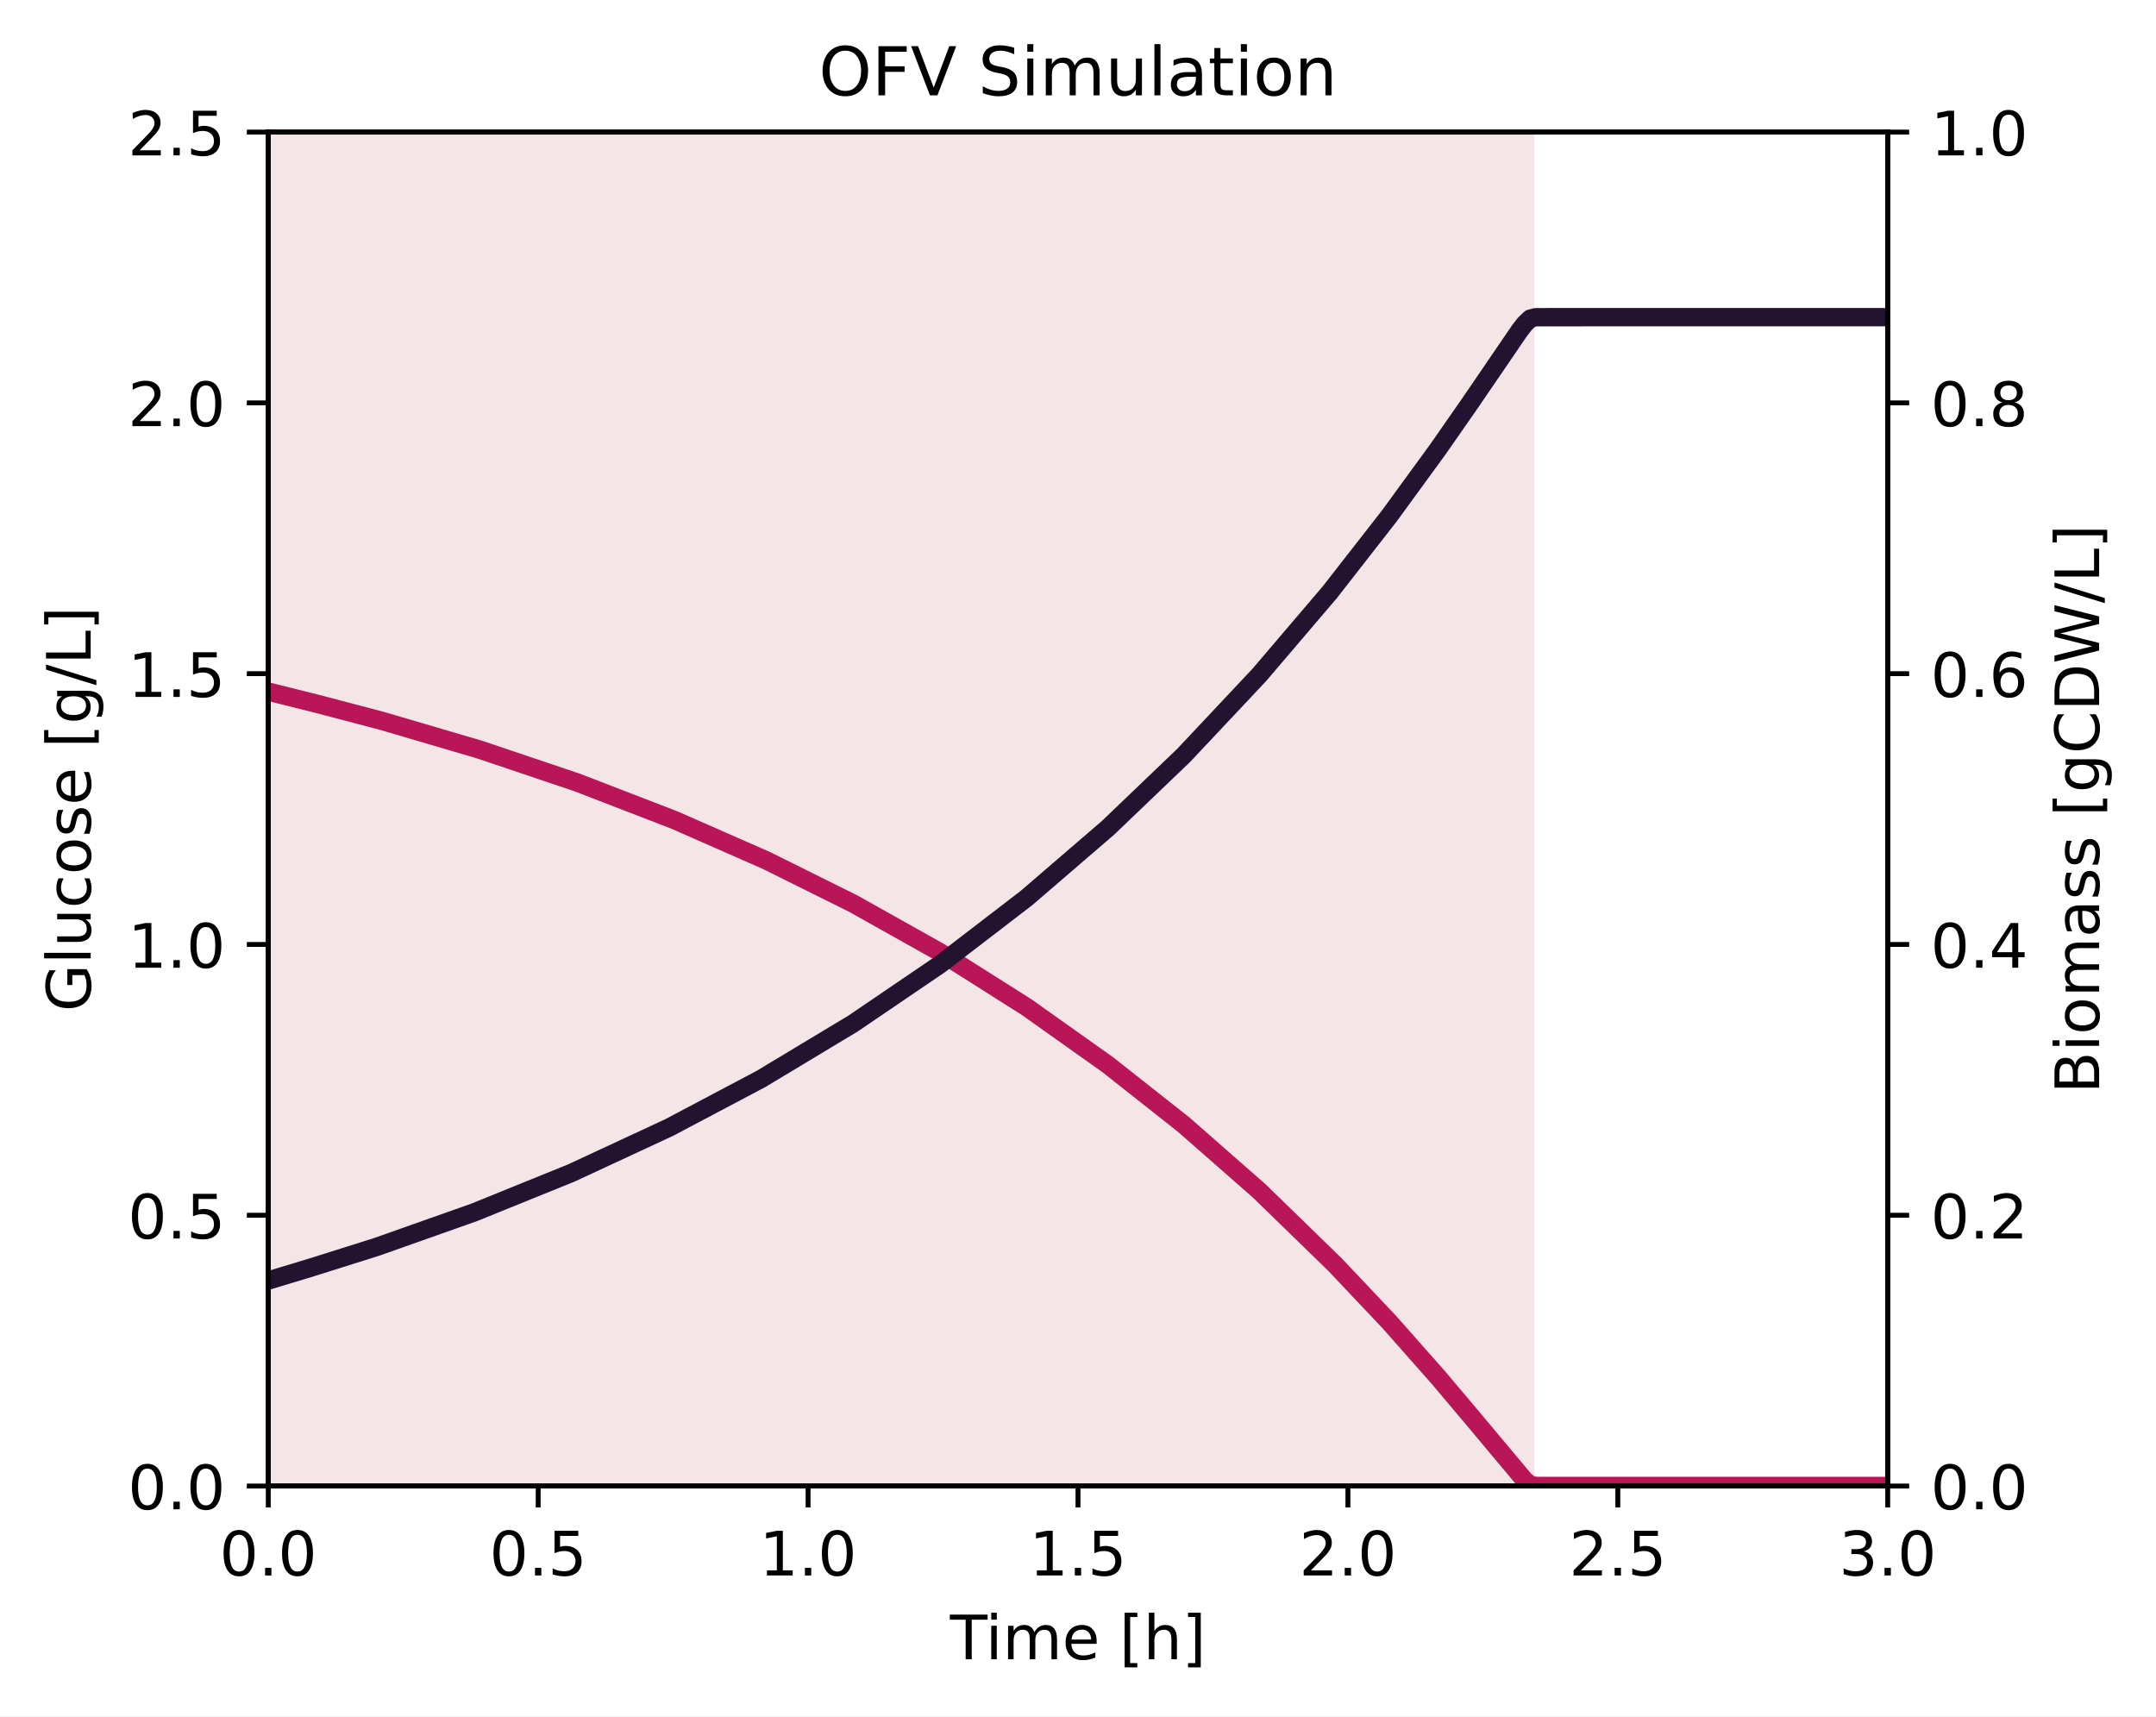
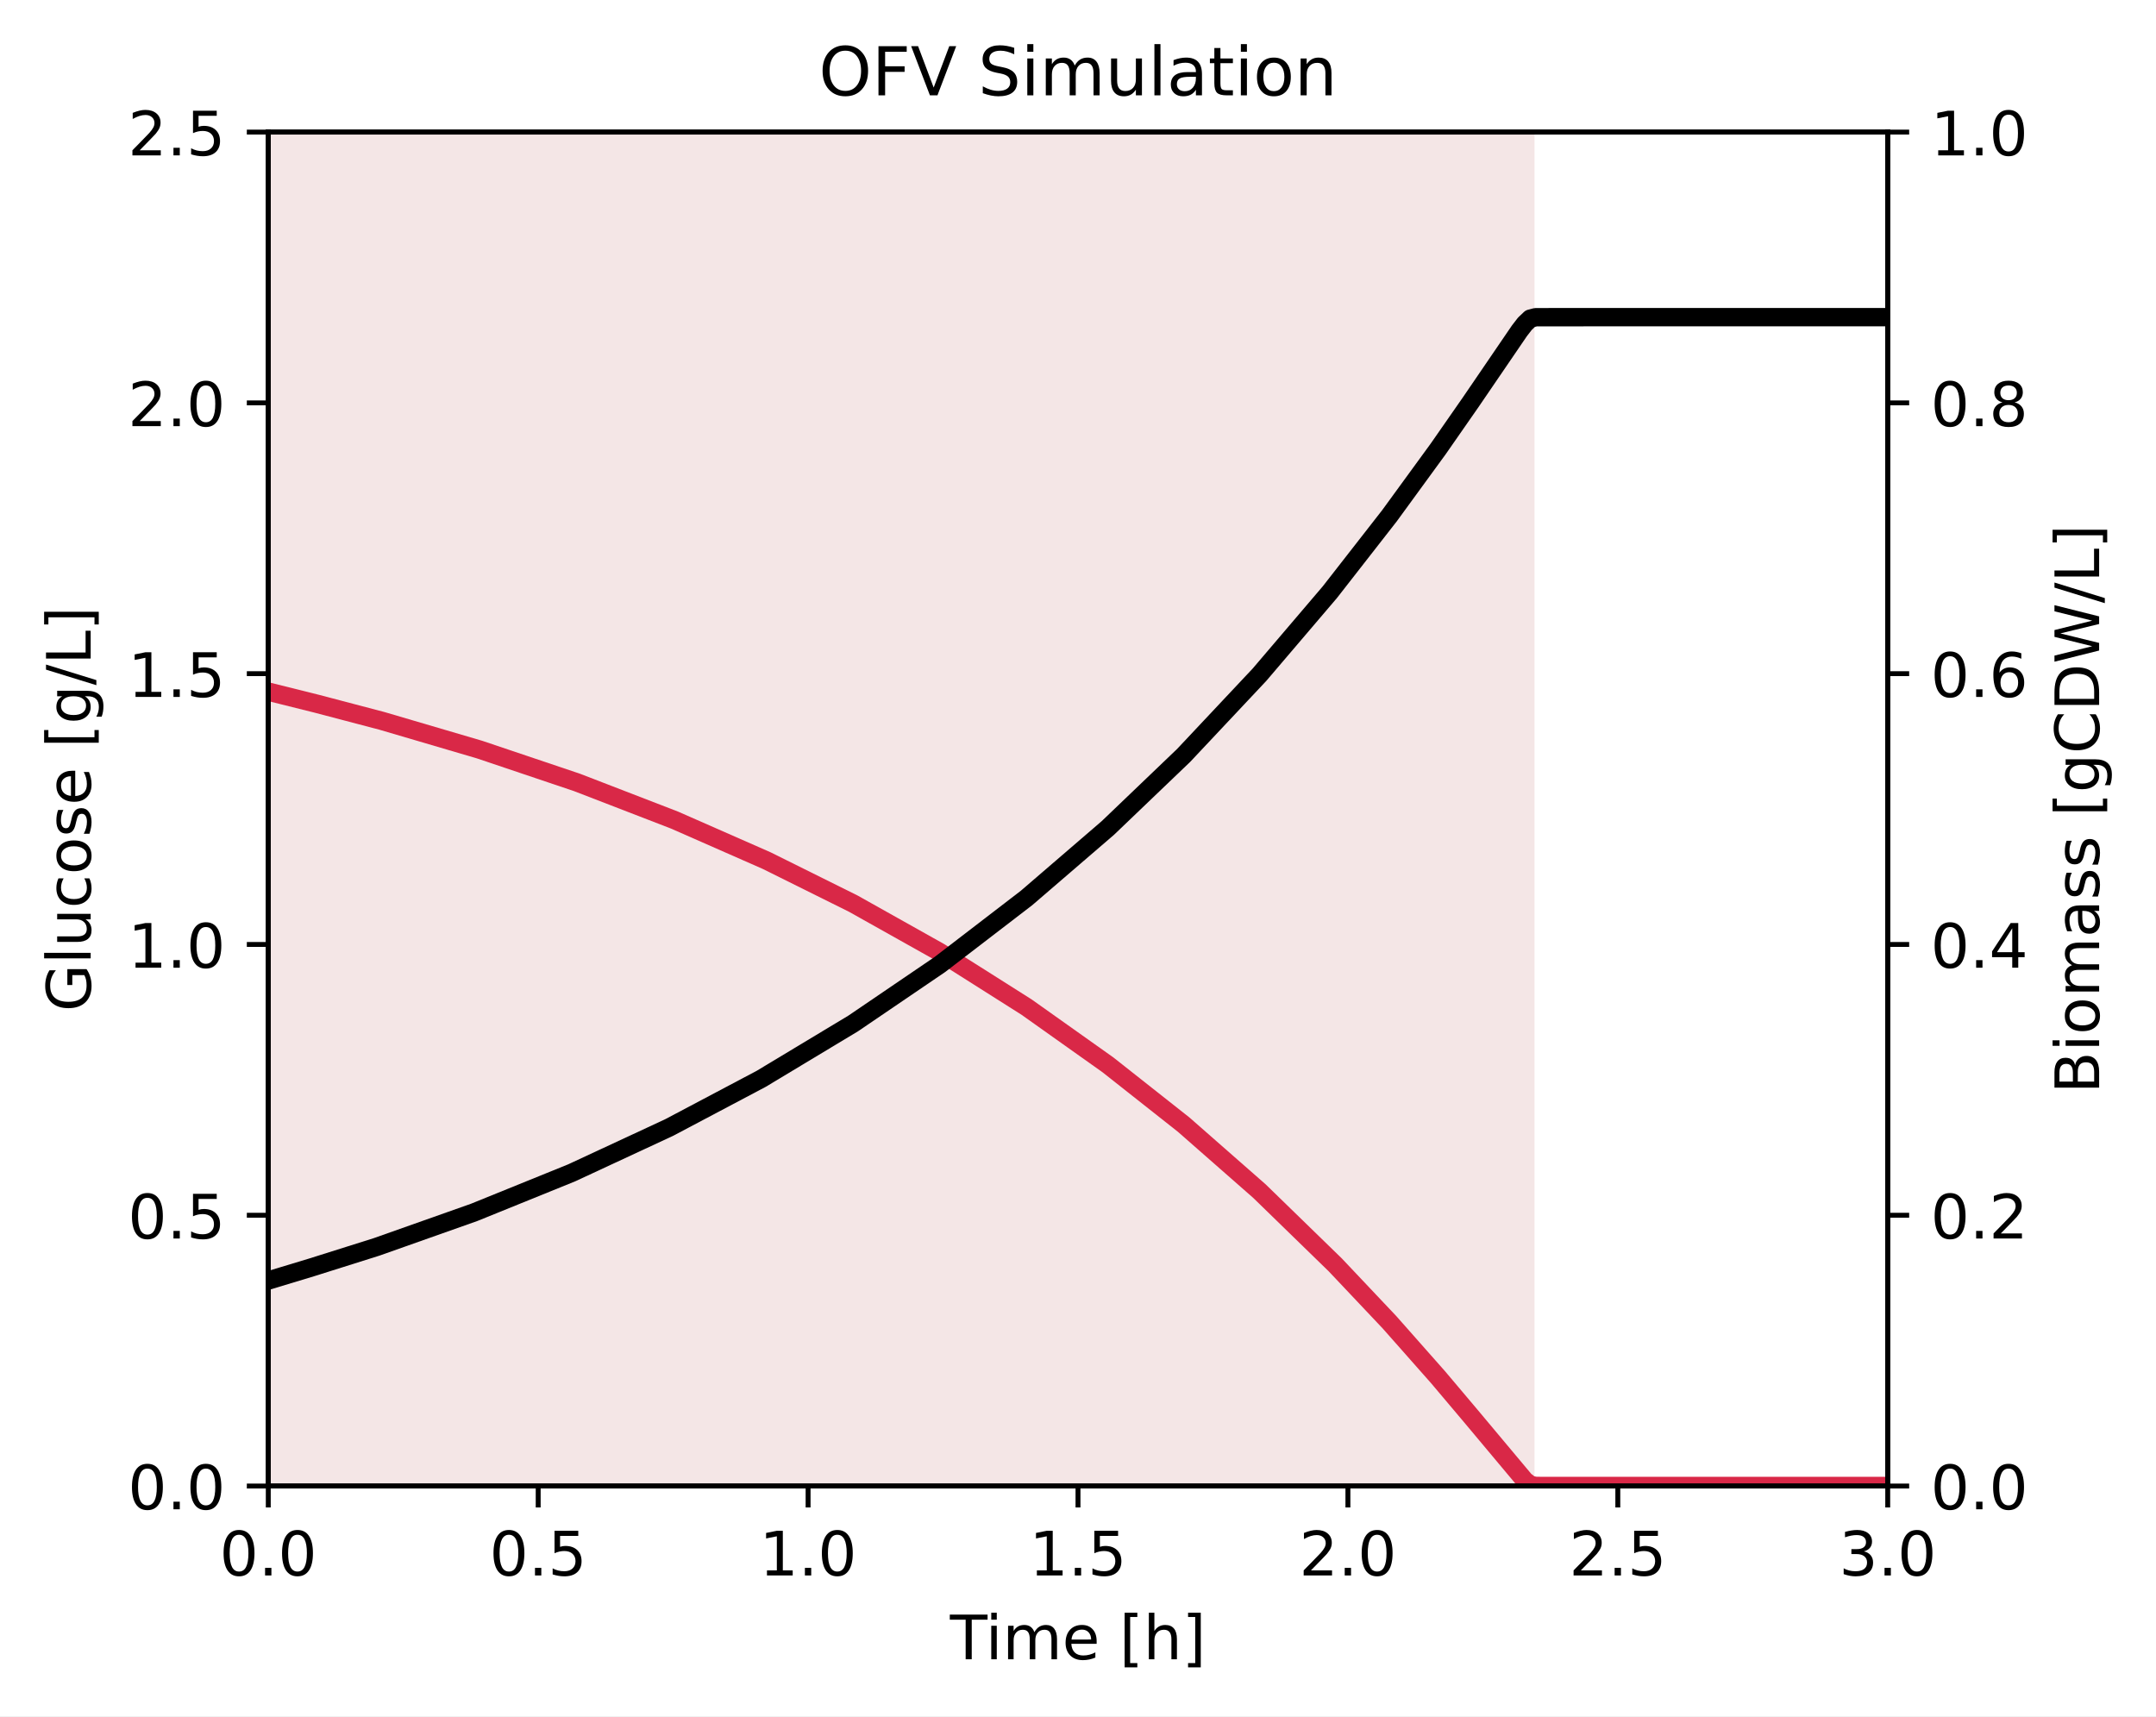
<svg xmlns="http://www.w3.org/2000/svg" xmlns:xlink="http://www.w3.org/1999/xlink" width="351.853pt" height="280.075pt" viewBox="0 0 351.853 280.075" version="1.1">
  <defs>
    <style type="text/css">*{stroke-linejoin: round; stroke-linecap: butt}</style>
  </defs>
  <g id="figure_1">
    <g id="patch_1">
      <path d="M 0 280.075  L 351.853 280.075  L 351.853 0  L 0 0  z " style="fill: #ffffff" />
    </g>
    <g id="axes_1">
      <g id="patch_2">
        <path d="M 43.781 242.518  L 308.071 242.518  L 308.071 21.558  L 43.781 21.558  z " style="fill: #ffffff" />
      </g>
      <g id="patch_3">
-         <path d="M 43.781 242.518  L 249.927 242.518  L 249.927 21.558  L 43.781 21.558  z " clip-path="url(#pba2c634020)" style="fill: #8b0000; opacity: 0.1; stroke: #8b0000; stroke-linejoin: miter" />
+         <path d="M 43.781 242.518  L 249.927 242.518  L 249.927 21.558  L 43.781 21.558  z " clip-path="url(#p06b8d406df)" style="fill: #8b0000; opacity: 0.1; stroke: #8b0000; stroke-linejoin: miter" />
      </g>
      <g id="matplotlib.axis_1">
        <g id="xtick_1">
          <g id="line2d_1">
            <defs>
-               <path id="m59fedc17c5" d="M 0 0  L 0 3.5  " style="stroke: #000000; stroke-width: 0.8" />
-             </defs>
-             <g>
-               <use xlink:href="#m59fedc17c5" x="43.781" y="242.518" style="stroke: #000000; stroke-width: 0.8" />
+               <path id="mbf71a8d9c2" d="M 0 0  L 0 3.5  " style="stroke: #000000; stroke-width: 0.8" />
+             </defs>
+             <g>
+               <use xlink:href="#mbf71a8d9c2" x="43.781" y="242.518" style="stroke: #000000; stroke-width: 0.8" />
            </g>
          </g>
          <g id="text_1">
            <g transform="translate(35.82969 257.1167) scale(0.1 -0.1)">
              <defs>
                <path id="DejaVuSans-30" d="M 2034 4250  Q 1547 4250 1301 3770  Q 1056 3291 1056 2328  Q 1056 1369 1301 889  Q 1547 409 2034 409  Q 2525 409 2770 889  Q 3016 1369 3016 2328  Q 3016 3291 2770 3770  Q 2525 4250 2034 4250  z M 2034 4750  Q 2819 4750 3233 4129  Q 3647 3509 3647 2328  Q 3647 1150 3233 529  Q 2819 -91 2034 -91  Q 1250 -91 836 529  Q 422 1150 422 2328  Q 422 3509 836 4129  Q 1250 4750 2034 4750  z " transform="scale(0.015625)" />
                <path id="DejaVuSans-2e" d="M 684 794  L 1344 794  L 1344 0  L 684 0  L 684 794  z " transform="scale(0.015625)" />
              </defs>
              <use xlink:href="#DejaVuSans-30" />
              <use xlink:href="#DejaVuSans-2e" transform="translate(63.62305 0)" />
              <use xlink:href="#DejaVuSans-30" transform="translate(95.41016 0)" />
            </g>
          </g>
        </g>
        <g id="xtick_2">
          <g id="line2d_2">
            <g>
-               <use xlink:href="#m59fedc17c5" x="87.83" y="242.518" style="stroke: #000000; stroke-width: 0.8" />
+               <use xlink:href="#mbf71a8d9c2" x="87.83" y="242.518" style="stroke: #000000; stroke-width: 0.8" />
            </g>
          </g>
          <g id="text_2">
            <g transform="translate(79.87802 257.1167) scale(0.1 -0.1)">
              <defs>
                <path id="DejaVuSans-35" d="M 691 4666  L 3169 4666  L 3169 4134  L 1269 4134  L 1269 2991  Q 1406 3038 1543 3061  Q 1681 3084 1819 3084  Q 2600 3084 3056 2656  Q 3513 2228 3513 1497  Q 3513 744 3044 326  Q 2575 -91 1722 -91  Q 1428 -91 1123 -41  Q 819 9 494 109  L 494 744  Q 775 591 1075 516  Q 1375 441 1709 441  Q 2250 441 2565 725  Q 2881 1009 2881 1497  Q 2881 1984 2565 2268  Q 2250 2553 1709 2553  Q 1456 2553 1204 2497  Q 953 2441 691 2322  L 691 4666  z " transform="scale(0.015625)" />
              </defs>
              <use xlink:href="#DejaVuSans-30" />
              <use xlink:href="#DejaVuSans-2e" transform="translate(63.62305 0)" />
              <use xlink:href="#DejaVuSans-35" transform="translate(95.41016 0)" />
            </g>
          </g>
        </g>
        <g id="xtick_3">
          <g id="line2d_3">
            <g>
-               <use xlink:href="#m59fedc17c5" x="131.878" y="242.518" style="stroke: #000000; stroke-width: 0.8" />
+               <use xlink:href="#mbf71a8d9c2" x="131.878" y="242.518" style="stroke: #000000; stroke-width: 0.8" />
            </g>
          </g>
          <g id="text_3">
            <g transform="translate(123.9264 257.1167) scale(0.1 -0.1)">
              <defs>
                <path id="DejaVuSans-31" d="M 794 531  L 1825 531  L 1825 4091  L 703 3866  L 703 4441  L 1819 4666  L 2450 4666  L 2450 531  L 3481 531  L 3481 0  L 794 0  L 794 531  z " transform="scale(0.015625)" />
              </defs>
              <use xlink:href="#DejaVuSans-31" />
              <use xlink:href="#DejaVuSans-2e" transform="translate(63.62305 0)" />
              <use xlink:href="#DejaVuSans-30" transform="translate(95.41016 0)" />
            </g>
          </g>
        </g>
        <g id="xtick_4">
          <g id="line2d_4">
            <g>
-               <use xlink:href="#m59fedc17c5" x="175.926" y="242.518" style="stroke: #000000; stroke-width: 0.8" />
+               <use xlink:href="#mbf71a8d9c2" x="175.926" y="242.518" style="stroke: #000000; stroke-width: 0.8" />
            </g>
          </g>
          <g id="text_4">
            <g transform="translate(167.9747 257.1167) scale(0.1 -0.1)">
              <use xlink:href="#DejaVuSans-31" />
              <use xlink:href="#DejaVuSans-2e" transform="translate(63.62305 0)" />
              <use xlink:href="#DejaVuSans-35" transform="translate(95.41016 0)" />
            </g>
          </g>
        </g>
        <g id="xtick_5">
          <g id="line2d_5">
            <g>
-               <use xlink:href="#m59fedc17c5" x="219.975" y="242.518" style="stroke: #000000; stroke-width: 0.8" />
+               <use xlink:href="#mbf71a8d9c2" x="219.975" y="242.518" style="stroke: #000000; stroke-width: 0.8" />
            </g>
          </g>
          <g id="text_5">
            <g transform="translate(212.023 257.1167) scale(0.1 -0.1)">
              <defs>
                <path id="DejaVuSans-32" d="M 1228 531  L 3431 531  L 3431 0  L 469 0  L 469 531  Q 828 903 1448 1529  Q 2069 2156 2228 2338  Q 2531 2678 2651 2914  Q 2772 3150 2772 3378  Q 2772 3750 2511 3984  Q 2250 4219 1831 4219  Q 1534 4219 1204 4116  Q 875 4013 500 3803  L 500 4441  Q 881 4594 1212 4672  Q 1544 4750 1819 4750  Q 2544 4750 2975 4387  Q 3406 4025 3406 3419  Q 3406 3131 3298 2873  Q 3191 2616 2906 2266  Q 2828 2175 2409 1742  Q 1991 1309 1228 531  z " transform="scale(0.015625)" />
              </defs>
              <use xlink:href="#DejaVuSans-32" />
              <use xlink:href="#DejaVuSans-2e" transform="translate(63.62305 0)" />
              <use xlink:href="#DejaVuSans-30" transform="translate(95.41016 0)" />
            </g>
          </g>
        </g>
        <g id="xtick_6">
          <g id="line2d_6">
            <g>
-               <use xlink:href="#m59fedc17c5" x="264.023" y="242.518" style="stroke: #000000; stroke-width: 0.8" />
+               <use xlink:href="#mbf71a8d9c2" x="264.023" y="242.518" style="stroke: #000000; stroke-width: 0.8" />
            </g>
          </g>
          <g id="text_6">
            <g transform="translate(256.0714 257.1167) scale(0.1 -0.1)">
              <use xlink:href="#DejaVuSans-32" />
              <use xlink:href="#DejaVuSans-2e" transform="translate(63.62305 0)" />
              <use xlink:href="#DejaVuSans-35" transform="translate(95.41016 0)" />
            </g>
          </g>
        </g>
        <g id="xtick_7">
          <g id="line2d_7">
            <g>
-               <use xlink:href="#m59fedc17c5" x="308.071" y="242.518" style="stroke: #000000; stroke-width: 0.8" />
+               <use xlink:href="#mbf71a8d9c2" x="308.071" y="242.518" style="stroke: #000000; stroke-width: 0.8" />
            </g>
          </g>
          <g id="text_7">
            <g transform="translate(300.1197 257.1167) scale(0.1 -0.1)">
              <defs>
                <path id="DejaVuSans-33" d="M 2597 2516  Q 3050 2419 3304 2112  Q 3559 1806 3559 1356  Q 3559 666 3084 287  Q 2609 -91 1734 -91  Q 1441 -91 1130 -33  Q 819 25 488 141  L 488 750  Q 750 597 1062 519  Q 1375 441 1716 441  Q 2309 441 2620 675  Q 2931 909 2931 1356  Q 2931 1769 2642 2001  Q 2353 2234 1838 2234  L 1294 2234  L 1294 2753  L 1863 2753  Q 2328 2753 2575 2939  Q 2822 3125 2822 3475  Q 2822 3834 2567 4026  Q 2313 4219 1838 4219  Q 1578 4219 1281 4162  Q 984 4106 628 3988  L 628 4550  Q 988 4650 1302 4700  Q 1616 4750 1894 4750  Q 2613 4750 3031 4423  Q 3450 4097 3450 3541  Q 3450 3153 3228 2886  Q 3006 2619 2597 2516  z " transform="scale(0.015625)" />
              </defs>
              <use xlink:href="#DejaVuSans-33" />
              <use xlink:href="#DejaVuSans-2e" transform="translate(63.62305 0)" />
              <use xlink:href="#DejaVuSans-30" transform="translate(95.41016 0)" />
            </g>
          </g>
        </g>
        <g id="text_8">
          <g transform="translate(155.0333 270.7948) scale(0.1 -0.1)">
            <defs>
              <path id="DejaVuSans-54" d="M -19 4666  L 3928 4666  L 3928 4134  L 2272 4134  L 2272 0  L 1638 0  L 1638 4134  L -19 4134  L -19 4666  z " transform="scale(0.015625)" />
              <path id="DejaVuSans-69" d="M 603 3500  L 1178 3500  L 1178 0  L 603 0  L 603 3500  z M 603 4863  L 1178 4863  L 1178 4134  L 603 4134  L 603 4863  z " transform="scale(0.015625)" />
              <path id="DejaVuSans-6d" d="M 3328 2828  Q 3544 3216 3844 3400  Q 4144 3584 4550 3584  Q 5097 3584 5394 3201  Q 5691 2819 5691 2113  L 5691 0  L 5113 0  L 5113 2094  Q 5113 2597 4934 2840  Q 4756 3084 4391 3084  Q 3944 3084 3684 2787  Q 3425 2491 3425 1978  L 3425 0  L 2847 0  L 2847 2094  Q 2847 2600 2669 2842  Q 2491 3084 2119 3084  Q 1678 3084 1418 2786  Q 1159 2488 1159 1978  L 1159 0  L 581 0  L 581 3500  L 1159 3500  L 1159 2956  Q 1356 3278 1631 3431  Q 1906 3584 2284 3584  Q 2666 3584 2933 3390  Q 3200 3197 3328 2828  z " transform="scale(0.015625)" />
              <path id="DejaVuSans-65" d="M 3597 1894  L 3597 1613  L 953 1613  Q 991 1019 1311 708  Q 1631 397 2203 397  Q 2534 397 2845 478  Q 3156 559 3463 722  L 3463 178  Q 3153 47 2828 -22  Q 2503 -91 2169 -91  Q 1331 -91 842 396  Q 353 884 353 1716  Q 353 2575 817 3079  Q 1281 3584 2069 3584  Q 2775 3584 3186 3129  Q 3597 2675 3597 1894  z M 3022 2063  Q 3016 2534 2758 2815  Q 2500 3097 2075 3097  Q 1594 3097 1305 2825  Q 1016 2553 972 2059  L 3022 2063  z " transform="scale(0.015625)" />
              <path id="DejaVuSans-20" transform="scale(0.015625)" />
              <path id="DejaVuSans-5b" d="M 550 4863  L 1875 4863  L 1875 4416  L 1125 4416  L 1125 -397  L 1875 -397  L 1875 -844  L 550 -844  L 550 4863  z " transform="scale(0.015625)" />
              <path id="DejaVuSans-68" d="M 3513 2113  L 3513 0  L 2938 0  L 2938 2094  Q 2938 2591 2744 2837  Q 2550 3084 2163 3084  Q 1697 3084 1428 2787  Q 1159 2491 1159 1978  L 1159 0  L 581 0  L 581 4863  L 1159 4863  L 1159 2956  Q 1366 3272 1645 3428  Q 1925 3584 2291 3584  Q 2894 3584 3203 3211  Q 3513 2838 3513 2113  z " transform="scale(0.015625)" />
              <path id="DejaVuSans-5d" d="M 1947 4863  L 1947 -844  L 622 -844  L 622 -397  L 1369 -397  L 1369 4416  L 622 4416  L 622 4863  L 1947 4863  z " transform="scale(0.015625)" />
            </defs>
            <use xlink:href="#DejaVuSans-54" />
            <use xlink:href="#DejaVuSans-69" transform="translate(57.95898 0)" />
            <use xlink:href="#DejaVuSans-6d" transform="translate(85.74219 0)" />
            <use xlink:href="#DejaVuSans-65" transform="translate(183.1543 0)" />
            <use xlink:href="#DejaVuSans-20" transform="translate(244.6777 0)" />
            <use xlink:href="#DejaVuSans-5b" transform="translate(276.4648 0)" />
            <use xlink:href="#DejaVuSans-68" transform="translate(315.4785 0)" />
            <use xlink:href="#DejaVuSans-5d" transform="translate(378.8574 0)" />
          </g>
        </g>
      </g>
      <g id="matplotlib.axis_2">
        <g id="ytick_1">
          <g id="line2d_8">
            <defs>
-               <path id="m5aacf78eaf" d="M 0 0  L -3.5 0  " style="stroke: #000000; stroke-width: 0.8" />
-             </defs>
-             <g>
-               <use xlink:href="#m5aacf78eaf" x="43.781" y="242.518" style="stroke: #000000; stroke-width: 0.8" />
+               <path id="m9a64a76cbb" d="M 0 0  L -3.5 0  " style="stroke: #000000; stroke-width: 0.8" />
+             </defs>
+             <g>
+               <use xlink:href="#m9a64a76cbb" x="43.781" y="242.518" style="stroke: #000000; stroke-width: 0.8" />
            </g>
          </g>
          <g id="text_9">
            <g transform="translate(20.87813 246.3175) scale(0.1 -0.1)">
              <use xlink:href="#DejaVuSans-30" />
              <use xlink:href="#DejaVuSans-2e" transform="translate(63.62305 0)" />
              <use xlink:href="#DejaVuSans-30" transform="translate(95.41016 0)" />
            </g>
          </g>
        </g>
        <g id="ytick_2">
          <g id="line2d_9">
            <g>
-               <use xlink:href="#m5aacf78eaf" x="43.781" y="198.326" style="stroke: #000000; stroke-width: 0.8" />
+               <use xlink:href="#m9a64a76cbb" x="43.781" y="198.326" style="stroke: #000000; stroke-width: 0.8" />
            </g>
          </g>
          <g id="text_10">
            <g transform="translate(20.87813 202.1255) scale(0.1 -0.1)">
              <use xlink:href="#DejaVuSans-30" />
              <use xlink:href="#DejaVuSans-2e" transform="translate(63.62305 0)" />
              <use xlink:href="#DejaVuSans-35" transform="translate(95.41016 0)" />
            </g>
          </g>
        </g>
        <g id="ytick_3">
          <g id="line2d_10">
            <g>
-               <use xlink:href="#m5aacf78eaf" x="43.781" y="154.134" style="stroke: #000000; stroke-width: 0.8" />
+               <use xlink:href="#m9a64a76cbb" x="43.781" y="154.134" style="stroke: #000000; stroke-width: 0.8" />
            </g>
          </g>
          <g id="text_11">
            <g transform="translate(20.87813 157.9335) scale(0.1 -0.1)">
              <use xlink:href="#DejaVuSans-31" />
              <use xlink:href="#DejaVuSans-2e" transform="translate(63.62305 0)" />
              <use xlink:href="#DejaVuSans-30" transform="translate(95.41016 0)" />
            </g>
          </g>
        </g>
        <g id="ytick_4">
          <g id="line2d_11">
            <g>
-               <use xlink:href="#m5aacf78eaf" x="43.781" y="109.942" style="stroke: #000000; stroke-width: 0.8" />
+               <use xlink:href="#m9a64a76cbb" x="43.781" y="109.942" style="stroke: #000000; stroke-width: 0.8" />
            </g>
          </g>
          <g id="text_12">
            <g transform="translate(20.87813 113.7415) scale(0.1 -0.1)">
              <use xlink:href="#DejaVuSans-31" />
              <use xlink:href="#DejaVuSans-2e" transform="translate(63.62305 0)" />
              <use xlink:href="#DejaVuSans-35" transform="translate(95.41016 0)" />
            </g>
          </g>
        </g>
        <g id="ytick_5">
          <g id="line2d_12">
            <g>
-               <use xlink:href="#m5aacf78eaf" x="43.781" y="65.75" style="stroke: #000000; stroke-width: 0.8" />
+               <use xlink:href="#m9a64a76cbb" x="43.781" y="65.75" style="stroke: #000000; stroke-width: 0.8" />
            </g>
          </g>
          <g id="text_13">
            <g transform="translate(20.87813 69.5495) scale(0.1 -0.1)">
              <use xlink:href="#DejaVuSans-32" />
              <use xlink:href="#DejaVuSans-2e" transform="translate(63.62305 0)" />
              <use xlink:href="#DejaVuSans-30" transform="translate(95.41016 0)" />
            </g>
          </g>
        </g>
        <g id="ytick_6">
          <g id="line2d_13">
            <g>
-               <use xlink:href="#m5aacf78eaf" x="43.781" y="21.558" style="stroke: #000000; stroke-width: 0.8" />
+               <use xlink:href="#m9a64a76cbb" x="43.781" y="21.558" style="stroke: #000000; stroke-width: 0.8" />
            </g>
          </g>
          <g id="text_14">
            <g transform="translate(20.87813 25.3575) scale(0.1 -0.1)">
              <use xlink:href="#DejaVuSans-32" />
              <use xlink:href="#DejaVuSans-2e" transform="translate(63.62305 0)" />
              <use xlink:href="#DejaVuSans-35" transform="translate(95.41016 0)" />
            </g>
          </g>
        </g>
        <g id="text_15">
          <g transform="translate(14.79844 165.0953) rotate(-90) scale(0.1 -0.1)">
            <defs>
              <path id="DejaVuSans-47" d="M 3809 666  L 3809 1919  L 2778 1919  L 2778 2438  L 4434 2438  L 4434 434  Q 4069 175 3628 42  Q 3188 -91 2688 -91  Q 1594 -91 976 548  Q 359 1188 359 2328  Q 359 3472 976 4111  Q 1594 4750 2688 4750  Q 3144 4750 3555 4637  Q 3966 4525 4313 4306  L 4313 3634  Q 3963 3931 3569 4081  Q 3175 4231 2741 4231  Q 1884 4231 1454 3753  Q 1025 3275 1025 2328  Q 1025 1384 1454 906  Q 1884 428 2741 428  Q 3075 428 3337 486  Q 3600 544 3809 666  z " transform="scale(0.015625)" />
              <path id="DejaVuSans-6c" d="M 603 4863  L 1178 4863  L 1178 0  L 603 0  L 603 4863  z " transform="scale(0.015625)" />
              <path id="DejaVuSans-75" d="M 544 1381  L 544 3500  L 1119 3500  L 1119 1403  Q 1119 906 1312 657  Q 1506 409 1894 409  Q 2359 409 2629 706  Q 2900 1003 2900 1516  L 2900 3500  L 3475 3500  L 3475 0  L 2900 0  L 2900 538  Q 2691 219 2414 64  Q 2138 -91 1772 -91  Q 1169 -91 856 284  Q 544 659 544 1381  z M 1991 3584  L 1991 3584  z " transform="scale(0.015625)" />
              <path id="DejaVuSans-63" d="M 3122 3366  L 3122 2828  Q 2878 2963 2633 3030  Q 2388 3097 2138 3097  Q 1578 3097 1268 2742  Q 959 2388 959 1747  Q 959 1106 1268 751  Q 1578 397 2138 397  Q 2388 397 2633 464  Q 2878 531 3122 666  L 3122 134  Q 2881 22 2623 -34  Q 2366 -91 2075 -91  Q 1284 -91 818 406  Q 353 903 353 1747  Q 353 2603 823 3093  Q 1294 3584 2113 3584  Q 2378 3584 2631 3529  Q 2884 3475 3122 3366  z " transform="scale(0.015625)" />
              <path id="DejaVuSans-6f" d="M 1959 3097  Q 1497 3097 1228 2736  Q 959 2375 959 1747  Q 959 1119 1226 758  Q 1494 397 1959 397  Q 2419 397 2687 759  Q 2956 1122 2956 1747  Q 2956 2369 2687 2733  Q 2419 3097 1959 3097  z M 1959 3584  Q 2709 3584 3137 3096  Q 3566 2609 3566 1747  Q 3566 888 3137 398  Q 2709 -91 1959 -91  Q 1206 -91 779 398  Q 353 888 353 1747  Q 353 2609 779 3096  Q 1206 3584 1959 3584  z " transform="scale(0.015625)" />
              <path id="DejaVuSans-73" d="M 2834 3397  L 2834 2853  Q 2591 2978 2328 3040  Q 2066 3103 1784 3103  Q 1356 3103 1142 2972  Q 928 2841 928 2578  Q 928 2378 1081 2264  Q 1234 2150 1697 2047  L 1894 2003  Q 2506 1872 2764 1633  Q 3022 1394 3022 966  Q 3022 478 2636 193  Q 2250 -91 1575 -91  Q 1294 -91 989 -36  Q 684 19 347 128  L 347 722  Q 666 556 975 473  Q 1284 391 1588 391  Q 1994 391 2212 530  Q 2431 669 2431 922  Q 2431 1156 2273 1281  Q 2116 1406 1581 1522  L 1381 1569  Q 847 1681 609 1914  Q 372 2147 372 2553  Q 372 3047 722 3315  Q 1072 3584 1716 3584  Q 2034 3584 2315 3537  Q 2597 3491 2834 3397  z " transform="scale(0.015625)" />
              <path id="DejaVuSans-67" d="M 2906 1791  Q 2906 2416 2648 2759  Q 2391 3103 1925 3103  Q 1463 3103 1205 2759  Q 947 2416 947 1791  Q 947 1169 1205 825  Q 1463 481 1925 481  Q 2391 481 2648 825  Q 2906 1169 2906 1791  z M 3481 434  Q 3481 -459 3084 -895  Q 2688 -1331 1869 -1331  Q 1566 -1331 1297 -1286  Q 1028 -1241 775 -1147  L 775 -588  Q 1028 -725 1275 -790  Q 1522 -856 1778 -856  Q 2344 -856 2625 -561  Q 2906 -266 2906 331  L 2906 616  Q 2728 306 2450 153  Q 2172 0 1784 0  Q 1141 0 747 490  Q 353 981 353 1791  Q 353 2603 747 3093  Q 1141 3584 1784 3584  Q 2172 3584 2450 3431  Q 2728 3278 2906 2969  L 2906 3500  L 3481 3500  L 3481 434  z " transform="scale(0.015625)" />
              <path id="DejaVuSans-2f" d="M 1625 4666  L 2156 4666  L 531 -594  L 0 -594  L 1625 4666  z " transform="scale(0.015625)" />
              <path id="DejaVuSans-4c" d="M 628 4666  L 1259 4666  L 1259 531  L 3531 531  L 3531 0  L 628 0  L 628 4666  z " transform="scale(0.015625)" />
            </defs>
            <use xlink:href="#DejaVuSans-47" />
            <use xlink:href="#DejaVuSans-6c" transform="translate(77.49023 0)" />
            <use xlink:href="#DejaVuSans-75" transform="translate(105.2734 0)" />
            <use xlink:href="#DejaVuSans-63" transform="translate(168.6523 0)" />
            <use xlink:href="#DejaVuSans-6f" transform="translate(223.6328 0)" />
            <use xlink:href="#DejaVuSans-73" transform="translate(284.8145 0)" />
            <use xlink:href="#DejaVuSans-65" transform="translate(336.9141 0)" />
            <use xlink:href="#DejaVuSans-20" transform="translate(398.4375 0)" />
            <use xlink:href="#DejaVuSans-5b" transform="translate(430.2246 0)" />
            <use xlink:href="#DejaVuSans-67" transform="translate(469.2383 0)" />
            <use xlink:href="#DejaVuSans-2f" transform="translate(532.7148 0)" />
            <use xlink:href="#DejaVuSans-4c" transform="translate(566.4062 0)" />
            <use xlink:href="#DejaVuSans-5d" transform="translate(622.1191 0)" />
          </g>
        </g>
      </g>
      <g id="line2d_14">
-         <path d="M 43.781 112.876  L 51.736 114.861  L 62.343 117.651  L 78.254 122.331  L 94.164 127.692  L 110.075 133.836  L 125.101 140.444  L 139.244 147.469  L 153.386 155.401  L 167.529 164.354  L 180.788 173.765  L 193.163 183.534  L 205.537 194.391  L 217.912 206.43  L 226.751 215.784  L 234.706 224.783  L 240.01 231.067  L 248.849 241.622  L 249.733 242.317  L 250.617 242.509  L 262.108 242.518  L 308.071 242.518  L 308.071 242.518  " clip-path="url(#pba2c634020)" style="fill: none; stroke: #b91657; stroke-width: 3; stroke-linecap: square" />
+         <path d="M 43.781 112.876  L 51.736 114.861  L 62.343 117.651  L 78.254 122.331  L 94.164 127.692  L 110.075 133.836  L 125.101 140.444  L 139.244 147.469  L 153.386 155.401  L 167.529 164.354  L 180.788 173.765  L 193.163 183.534  L 205.537 194.391  L 217.912 206.43  L 226.751 215.784  L 234.706 224.783  L 240.01 231.067  L 248.849 241.622  L 249.733 242.317  L 250.617 242.509  L 262.108 242.518  L 308.071 242.518  L 308.071 242.518  " clip-path="url(#p06b8d406df)" style="fill: none; stroke: #d92847; stroke-width: 3; stroke-linecap: square" />
      </g>
      <g id="patch_4">
        <path d="M 43.781 242.518  L 43.781 21.558  " style="fill: none; stroke: #000000; stroke-width: 0.8; stroke-linejoin: miter; stroke-linecap: square" />
      </g>
      <g id="patch_5">
        <path d="M 308.071 242.518  L 308.071 21.558  " style="fill: none; stroke: #000000; stroke-width: 0.8; stroke-linejoin: miter; stroke-linecap: square" />
      </g>
      <g id="patch_6">
        <path d="M 43.781 242.518  L 308.071 242.518  " style="fill: none; stroke: #000000; stroke-width: 0.8; stroke-linejoin: miter; stroke-linecap: square" />
      </g>
      <g id="patch_7">
        <path d="M 43.781 21.558  L 308.071 21.558  " style="fill: none; stroke: #000000; stroke-width: 0.8; stroke-linejoin: miter; stroke-linecap: square" />
      </g>
      <g id="text_16">
        <g transform="translate(133.627 15.55828) scale(0.11 -0.11)">
          <defs>
            <path id="DejaVuSans-4f" d="M 2522 4238  Q 1834 4238 1429 3725  Q 1025 3213 1025 2328  Q 1025 1447 1429 934  Q 1834 422 2522 422  Q 3209 422 3611 934  Q 4013 1447 4013 2328  Q 4013 3213 3611 3725  Q 3209 4238 2522 4238  z M 2522 4750  Q 3503 4750 4090 4092  Q 4678 3434 4678 2328  Q 4678 1225 4090 567  Q 3503 -91 2522 -91  Q 1538 -91 948 565  Q 359 1222 359 2328  Q 359 3434 948 4092  Q 1538 4750 2522 4750  z " transform="scale(0.015625)" />
            <path id="DejaVuSans-46" d="M 628 4666  L 3309 4666  L 3309 4134  L 1259 4134  L 1259 2759  L 3109 2759  L 3109 2228  L 1259 2228  L 1259 0  L 628 0  L 628 4666  z " transform="scale(0.015625)" />
            <path id="DejaVuSans-56" d="M 1831 0  L 50 4666  L 709 4666  L 2188 738  L 3669 4666  L 4325 4666  L 2547 0  L 1831 0  z " transform="scale(0.015625)" />
            <path id="DejaVuSans-53" d="M 3425 4513  L 3425 3897  Q 3066 4069 2747 4153  Q 2428 4238 2131 4238  Q 1616 4238 1336 4038  Q 1056 3838 1056 3469  Q 1056 3159 1242 3001  Q 1428 2844 1947 2747  L 2328 2669  Q 3034 2534 3370 2195  Q 3706 1856 3706 1288  Q 3706 609 3251 259  Q 2797 -91 1919 -91  Q 1588 -91 1214 -16  Q 841 59 441 206  L 441 856  Q 825 641 1194 531  Q 1563 422 1919 422  Q 2459 422 2753 634  Q 3047 847 3047 1241  Q 3047 1584 2836 1778  Q 2625 1972 2144 2069  L 1759 2144  Q 1053 2284 737 2584  Q 422 2884 422 3419  Q 422 4038 858 4394  Q 1294 4750 2059 4750  Q 2388 4750 2728 4690  Q 3069 4631 3425 4513  z " transform="scale(0.015625)" />
            <path id="DejaVuSans-61" d="M 2194 1759  Q 1497 1759 1228 1600  Q 959 1441 959 1056  Q 959 750 1161 570  Q 1363 391 1709 391  Q 2188 391 2477 730  Q 2766 1069 2766 1631  L 2766 1759  L 2194 1759  z M 3341 1997  L 3341 0  L 2766 0  L 2766 531  Q 2569 213 2275 61  Q 1981 -91 1556 -91  Q 1019 -91 701 211  Q 384 513 384 1019  Q 384 1609 779 1909  Q 1175 2209 1959 2209  L 2766 2209  L 2766 2266  Q 2766 2663 2505 2880  Q 2244 3097 1772 3097  Q 1472 3097 1187 3025  Q 903 2953 641 2809  L 641 3341  Q 956 3463 1253 3523  Q 1550 3584 1831 3584  Q 2591 3584 2966 3190  Q 3341 2797 3341 1997  z " transform="scale(0.015625)" />
            <path id="DejaVuSans-74" d="M 1172 4494  L 1172 3500  L 2356 3500  L 2356 3053  L 1172 3053  L 1172 1153  Q 1172 725 1289 603  Q 1406 481 1766 481  L 2356 481  L 2356 0  L 1766 0  Q 1100 0 847 248  Q 594 497 594 1153  L 594 3053  L 172 3053  L 172 3500  L 594 3500  L 594 4494  L 1172 4494  z " transform="scale(0.015625)" />
            <path id="DejaVuSans-6e" d="M 3513 2113  L 3513 0  L 2938 0  L 2938 2094  Q 2938 2591 2744 2837  Q 2550 3084 2163 3084  Q 1697 3084 1428 2787  Q 1159 2491 1159 1978  L 1159 0  L 581 0  L 581 3500  L 1159 3500  L 1159 2956  Q 1366 3272 1645 3428  Q 1925 3584 2291 3584  Q 2894 3584 3203 3211  Q 3513 2838 3513 2113  z " transform="scale(0.015625)" />
          </defs>
          <use xlink:href="#DejaVuSans-4f" />
          <use xlink:href="#DejaVuSans-46" transform="translate(78.71094 0)" />
          <use xlink:href="#DejaVuSans-56" transform="translate(136.2305 0)" />
          <use xlink:href="#DejaVuSans-20" transform="translate(204.6387 0)" />
          <use xlink:href="#DejaVuSans-53" transform="translate(236.4258 0)" />
          <use xlink:href="#DejaVuSans-69" transform="translate(299.9023 0)" />
          <use xlink:href="#DejaVuSans-6d" transform="translate(327.6855 0)" />
          <use xlink:href="#DejaVuSans-75" transform="translate(425.0977 0)" />
          <use xlink:href="#DejaVuSans-6c" transform="translate(488.4766 0)" />
          <use xlink:href="#DejaVuSans-61" transform="translate(516.2598 0)" />
          <use xlink:href="#DejaVuSans-74" transform="translate(577.5391 0)" />
          <use xlink:href="#DejaVuSans-69" transform="translate(616.748 0)" />
          <use xlink:href="#DejaVuSans-6f" transform="translate(644.5312 0)" />
          <use xlink:href="#DejaVuSans-6e" transform="translate(705.7129 0)" />
        </g>
      </g>
    </g>
    <g id="axes_2">
      <g id="matplotlib.axis_3">
        <g id="ytick_7">
          <g id="line2d_15">
            <defs>
-               <path id="mb61b17e7e5" d="M 0 0  L 3.5 0  " style="stroke: #000000; stroke-width: 0.8" />
-             </defs>
-             <g>
-               <use xlink:href="#mb61b17e7e5" x="308.071" y="242.518" style="stroke: #000000; stroke-width: 0.8" />
+               <path id="m525fe4890b" d="M 0 0  L 3.5 0  " style="stroke: #000000; stroke-width: 0.8" />
+             </defs>
+             <g>
+               <use xlink:href="#m525fe4890b" x="308.071" y="242.518" style="stroke: #000000; stroke-width: 0.8" />
            </g>
          </g>
          <g id="text_17">
            <g transform="translate(315.0713 246.3175) scale(0.1 -0.1)">
              <use xlink:href="#DejaVuSans-30" />
              <use xlink:href="#DejaVuSans-2e" transform="translate(63.62305 0)" />
              <use xlink:href="#DejaVuSans-30" transform="translate(95.41016 0)" />
            </g>
          </g>
        </g>
        <g id="ytick_8">
          <g id="line2d_16">
            <g>
-               <use xlink:href="#mb61b17e7e5" x="308.071" y="198.326" style="stroke: #000000; stroke-width: 0.8" />
+               <use xlink:href="#m525fe4890b" x="308.071" y="198.326" style="stroke: #000000; stroke-width: 0.8" />
            </g>
          </g>
          <g id="text_18">
            <g transform="translate(315.0713 202.1255) scale(0.1 -0.1)">
              <use xlink:href="#DejaVuSans-30" />
              <use xlink:href="#DejaVuSans-2e" transform="translate(63.62305 0)" />
              <use xlink:href="#DejaVuSans-32" transform="translate(95.41016 0)" />
            </g>
          </g>
        </g>
        <g id="ytick_9">
          <g id="line2d_17">
            <g>
-               <use xlink:href="#mb61b17e7e5" x="308.071" y="154.134" style="stroke: #000000; stroke-width: 0.8" />
+               <use xlink:href="#m525fe4890b" x="308.071" y="154.134" style="stroke: #000000; stroke-width: 0.8" />
            </g>
          </g>
          <g id="text_19">
            <g transform="translate(315.0713 157.9335) scale(0.1 -0.1)">
              <defs>
                <path id="DejaVuSans-34" d="M 2419 4116  L 825 1625  L 2419 1625  L 2419 4116  z M 2253 4666  L 3047 4666  L 3047 1625  L 3713 1625  L 3713 1100  L 3047 1100  L 3047 0  L 2419 0  L 2419 1100  L 313 1100  L 313 1709  L 2253 4666  z " transform="scale(0.015625)" />
              </defs>
              <use xlink:href="#DejaVuSans-30" />
              <use xlink:href="#DejaVuSans-2e" transform="translate(63.62305 0)" />
              <use xlink:href="#DejaVuSans-34" transform="translate(95.41016 0)" />
            </g>
          </g>
        </g>
        <g id="ytick_10">
          <g id="line2d_18">
            <g>
-               <use xlink:href="#mb61b17e7e5" x="308.071" y="109.942" style="stroke: #000000; stroke-width: 0.8" />
+               <use xlink:href="#m525fe4890b" x="308.071" y="109.942" style="stroke: #000000; stroke-width: 0.8" />
            </g>
          </g>
          <g id="text_20">
            <g transform="translate(315.0713 113.7415) scale(0.1 -0.1)">
              <defs>
                <path id="DejaVuSans-36" d="M 2113 2584  Q 1688 2584 1439 2293  Q 1191 2003 1191 1497  Q 1191 994 1439 701  Q 1688 409 2113 409  Q 2538 409 2786 701  Q 3034 994 3034 1497  Q 3034 2003 2786 2293  Q 2538 2584 2113 2584  z M 3366 4563  L 3366 3988  Q 3128 4100 2886 4159  Q 2644 4219 2406 4219  Q 1781 4219 1451 3797  Q 1122 3375 1075 2522  Q 1259 2794 1537 2939  Q 1816 3084 2150 3084  Q 2853 3084 3261 2657  Q 3669 2231 3669 1497  Q 3669 778 3244 343  Q 2819 -91 2113 -91  Q 1303 -91 875 529  Q 447 1150 447 2328  Q 447 3434 972 4092  Q 1497 4750 2381 4750  Q 2619 4750 2861 4703  Q 3103 4656 3366 4563  z " transform="scale(0.015625)" />
              </defs>
              <use xlink:href="#DejaVuSans-30" />
              <use xlink:href="#DejaVuSans-2e" transform="translate(63.62305 0)" />
              <use xlink:href="#DejaVuSans-36" transform="translate(95.41016 0)" />
            </g>
          </g>
        </g>
        <g id="ytick_11">
          <g id="line2d_19">
            <g>
-               <use xlink:href="#mb61b17e7e5" x="308.071" y="65.75" style="stroke: #000000; stroke-width: 0.8" />
+               <use xlink:href="#m525fe4890b" x="308.071" y="65.75" style="stroke: #000000; stroke-width: 0.8" />
            </g>
          </g>
          <g id="text_21">
            <g transform="translate(315.0713 69.5495) scale(0.1 -0.1)">
              <defs>
                <path id="DejaVuSans-38" d="M 2034 2216  Q 1584 2216 1326 1975  Q 1069 1734 1069 1313  Q 1069 891 1326 650  Q 1584 409 2034 409  Q 2484 409 2743 651  Q 3003 894 3003 1313  Q 3003 1734 2745 1975  Q 2488 2216 2034 2216  z M 1403 2484  Q 997 2584 770 2862  Q 544 3141 544 3541  Q 544 4100 942 4425  Q 1341 4750 2034 4750  Q 2731 4750 3128 4425  Q 3525 4100 3525 3541  Q 3525 3141 3298 2862  Q 3072 2584 2669 2484  Q 3125 2378 3379 2068  Q 3634 1759 3634 1313  Q 3634 634 3220 271  Q 2806 -91 2034 -91  Q 1263 -91 848 271  Q 434 634 434 1313  Q 434 1759 690 2068  Q 947 2378 1403 2484  z M 1172 3481  Q 1172 3119 1398 2916  Q 1625 2713 2034 2713  Q 2441 2713 2670 2916  Q 2900 3119 2900 3481  Q 2900 3844 2670 4047  Q 2441 4250 2034 4250  Q 1625 4250 1398 4047  Q 1172 3844 1172 3481  z " transform="scale(0.015625)" />
              </defs>
              <use xlink:href="#DejaVuSans-30" />
              <use xlink:href="#DejaVuSans-2e" transform="translate(63.62305 0)" />
              <use xlink:href="#DejaVuSans-38" transform="translate(95.41016 0)" />
            </g>
          </g>
        </g>
        <g id="ytick_12">
          <g id="line2d_20">
            <g>
-               <use xlink:href="#mb61b17e7e5" x="308.071" y="21.558" style="stroke: #000000; stroke-width: 0.8" />
+               <use xlink:href="#m525fe4890b" x="308.071" y="21.558" style="stroke: #000000; stroke-width: 0.8" />
            </g>
          </g>
          <g id="text_22">
            <g transform="translate(315.0713 25.3575) scale(0.1 -0.1)">
              <use xlink:href="#DejaVuSans-31" />
              <use xlink:href="#DejaVuSans-2e" transform="translate(63.62305 0)" />
              <use xlink:href="#DejaVuSans-30" transform="translate(95.41016 0)" />
            </g>
          </g>
        </g>
        <g id="text_23">
          <g transform="translate(342.5728 178.4812) rotate(-90) scale(0.1 -0.1)">
            <defs>
              <path id="DejaVuSans-42" d="M 1259 2228  L 1259 519  L 2272 519  Q 2781 519 3026 730  Q 3272 941 3272 1375  Q 3272 1813 3026 2020  Q 2781 2228 2272 2228  L 1259 2228  z M 1259 4147  L 1259 2741  L 2194 2741  Q 2656 2741 2882 2914  Q 3109 3088 3109 3444  Q 3109 3797 2882 3972  Q 2656 4147 2194 4147  L 1259 4147  z M 628 4666  L 2241 4666  Q 2963 4666 3353 4366  Q 3744 4066 3744 3513  Q 3744 3084 3544 2831  Q 3344 2578 2956 2516  Q 3422 2416 3680 2098  Q 3938 1781 3938 1306  Q 3938 681 3513 340  Q 3088 0 2303 0  L 628 0  L 628 4666  z " transform="scale(0.015625)" />
              <path id="DejaVuSans-43" d="M 4122 4306  L 4122 3641  Q 3803 3938 3442 4084  Q 3081 4231 2675 4231  Q 1875 4231 1450 3742  Q 1025 3253 1025 2328  Q 1025 1406 1450 917  Q 1875 428 2675 428  Q 3081 428 3442 575  Q 3803 722 4122 1019  L 4122 359  Q 3791 134 3420 21  Q 3050 -91 2638 -91  Q 1578 -91 968 557  Q 359 1206 359 2328  Q 359 3453 968 4101  Q 1578 4750 2638 4750  Q 3056 4750 3426 4639  Q 3797 4528 4122 4306  z " transform="scale(0.015625)" />
              <path id="DejaVuSans-44" d="M 1259 4147  L 1259 519  L 2022 519  Q 2988 519 3436 956  Q 3884 1394 3884 2338  Q 3884 3275 3436 3711  Q 2988 4147 2022 4147  L 1259 4147  z M 628 4666  L 1925 4666  Q 3281 4666 3915 4102  Q 4550 3538 4550 2338  Q 4550 1131 3912 565  Q 3275 0 1925 0  L 628 0  L 628 4666  z " transform="scale(0.015625)" />
              <path id="DejaVuSans-57" d="M 213 4666  L 850 4666  L 1831 722  L 2809 4666  L 3519 4666  L 4500 722  L 5478 4666  L 6119 4666  L 4947 0  L 4153 0  L 3169 4050  L 2175 0  L 1381 0  L 213 4666  z " transform="scale(0.015625)" />
            </defs>
            <use xlink:href="#DejaVuSans-42" />
            <use xlink:href="#DejaVuSans-69" transform="translate(68.60352 0)" />
            <use xlink:href="#DejaVuSans-6f" transform="translate(96.38672 0)" />
            <use xlink:href="#DejaVuSans-6d" transform="translate(157.5684 0)" />
            <use xlink:href="#DejaVuSans-61" transform="translate(254.9805 0)" />
            <use xlink:href="#DejaVuSans-73" transform="translate(316.2598 0)" />
            <use xlink:href="#DejaVuSans-73" transform="translate(368.3594 0)" />
            <use xlink:href="#DejaVuSans-20" transform="translate(420.459 0)" />
            <use xlink:href="#DejaVuSans-5b" transform="translate(452.2461 0)" />
            <use xlink:href="#DejaVuSans-67" transform="translate(491.2598 0)" />
            <use xlink:href="#DejaVuSans-43" transform="translate(554.7363 0)" />
            <use xlink:href="#DejaVuSans-44" transform="translate(624.5605 0)" />
            <use xlink:href="#DejaVuSans-57" transform="translate(701.5625 0)" />
            <use xlink:href="#DejaVuSans-2f" transform="translate(800.4395 0)" />
            <use xlink:href="#DejaVuSans-4c" transform="translate(834.1309 0)" />
            <use xlink:href="#DejaVuSans-5d" transform="translate(889.8438 0)" />
          </g>
        </g>
      </g>
      <g id="line2d_21">
-         <path d="M 43.781 208.977  L 50.853 206.839  L 61.46 203.494  L 77.37 197.865  L 93.28 191.415  L 109.191 184.021  L 124.217 176.071  L 139.244 167.025  L 153.386 157.407  L 167.529 146.548  L 180.788 135.136  L 193.163 123.289  L 205.537 110.123  L 217.028 96.644  L 226.751 84.179  L 234.706 73.267  L 240.01 65.646  L 247.965 53.99  L 248.849 52.845  L 249.733 52.003  L 250.617 51.77  L 260.34 51.759  L 308.071 51.759  L 308.071 51.759  " clip-path="url(#pba2c634020)" style="fill: none; stroke: #221331; stroke-width: 3; stroke-linecap: square" />
+         <path d="M 43.781 208.977  L 50.853 206.839  L 61.46 203.494  L 77.37 197.865  L 93.28 191.415  L 109.191 184.021  L 124.217 176.071  L 139.244 167.025  L 153.386 157.407  L 167.529 146.548  L 180.788 135.136  L 193.163 123.289  L 205.537 110.123  L 217.028 96.644  L 226.751 84.179  L 234.706 73.267  L 240.01 65.646  L 247.965 53.99  L 248.849 52.845  L 249.733 52.003  L 250.617 51.77  L 260.34 51.759  L 308.071 51.759  L 308.071 51.759  " clip-path="url(#p06b8d406df)" style="fill: none; stroke: #000000; stroke-width: 3; stroke-linecap: square" />
      </g>
      <g id="patch_8">
        <path d="M 43.781 242.518  L 43.781 21.558  " style="fill: none; stroke: #000000; stroke-width: 0.8; stroke-linejoin: miter; stroke-linecap: square" />
      </g>
      <g id="patch_9">
        <path d="M 308.071 242.518  L 308.071 21.558  " style="fill: none; stroke: #000000; stroke-width: 0.8; stroke-linejoin: miter; stroke-linecap: square" />
      </g>
      <g id="patch_10">
        <path d="M 43.781 242.518  L 308.071 242.518  " style="fill: none; stroke: #000000; stroke-width: 0.8; stroke-linejoin: miter; stroke-linecap: square" />
      </g>
      <g id="patch_11">
        <path d="M 43.781 21.558  L 308.071 21.558  " style="fill: none; stroke: #000000; stroke-width: 0.8; stroke-linejoin: miter; stroke-linecap: square" />
      </g>
    </g>
  </g>
  <defs>
-     <clipPath id="pba2c634020">
+     <clipPath id="p06b8d406df">
      <rect x="43.781" y="21.558" width="264.29" height="220.96" />
    </clipPath>
  </defs>
</svg>
